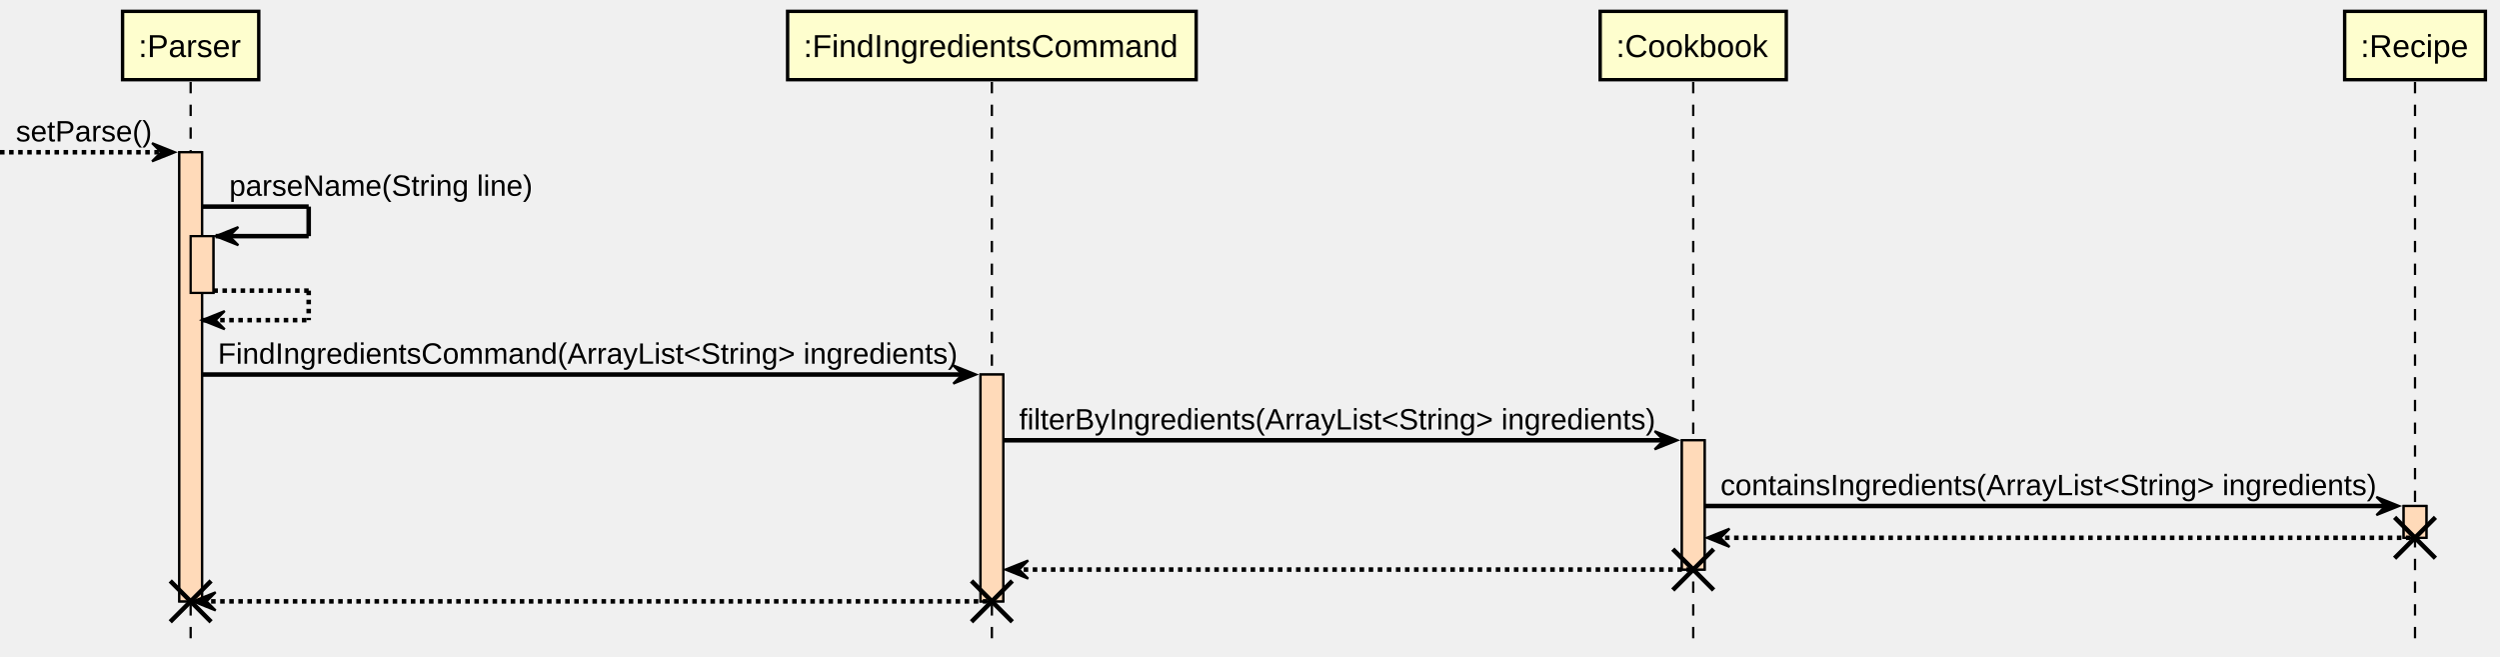
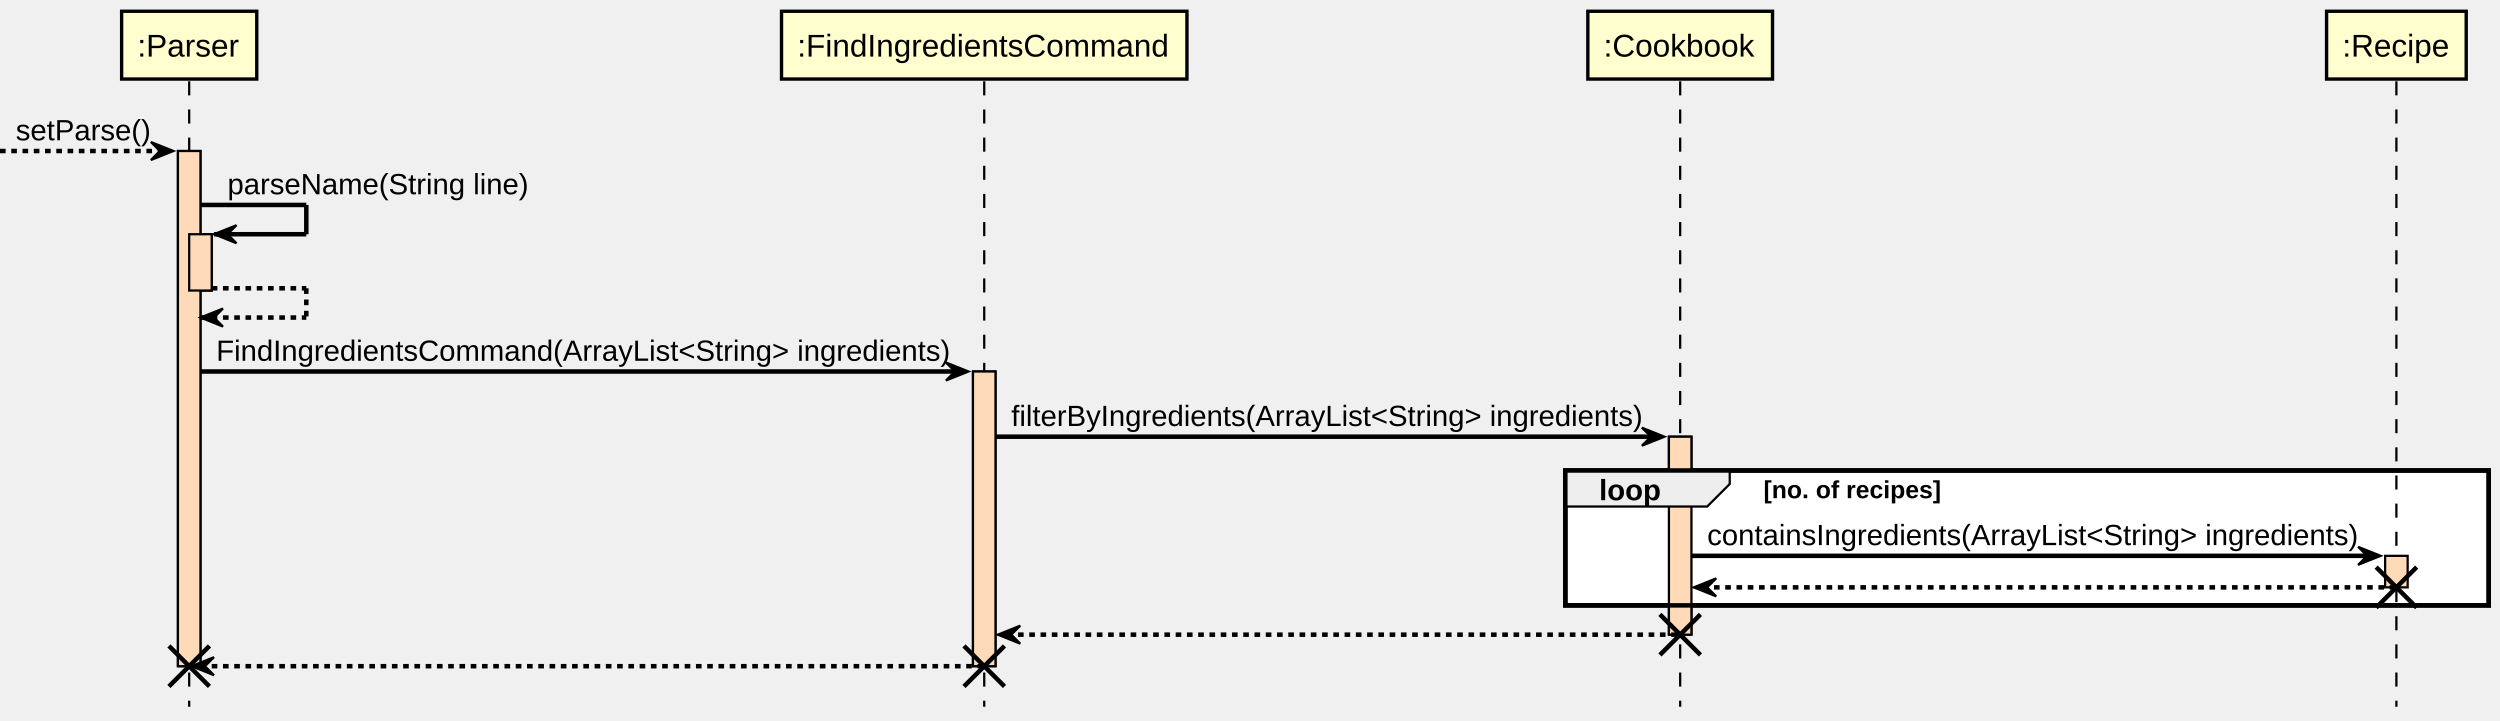
- <svg xmlns="http://www.w3.org/2000/svg" contentScriptType="application/ecmascript" contentStyleType="text/css" height="289px" preserveAspectRatio="none" style="width:1101px;height:289px;background:#FFFFFF;" version="1.1" viewBox="0 0 1101 289" width="1101px" zoomAndPan="magnify">
+ <svg xmlns="http://www.w3.org/2000/svg" contentScriptType="application/ecmascript" contentStyleType="text/css" height="256px" preserveAspectRatio="none" style="width:888px;height:256px;background:#FFFFFF;" version="1.1" viewBox="0 0 888 256" width="888.8px" zoomAndPan="magnify">
  <defs />
  <g>
-     <rect fill="#FFDAB9" height="197.795" style="stroke:#000000;stroke-width:1.0;" width="10" x="79" y="67.047" />
-     <rect fill="#FFDAB9" height="25" style="stroke:#000000;stroke-width:1.0;" width="10" x="84" y="103.996" />
-     <rect fill="#FFDAB9" height="99.897" style="stroke:#000000;stroke-width:1.0;" width="10" x="432" y="164.945" />
-     <rect fill="#FFDAB9" height="56.949" style="stroke:#000000;stroke-width:1.0;" width="10" x="741" y="193.894" />
-     <rect fill="#FFDAB9" height="14" style="stroke:#000000;stroke-width:1.0;" width="10" x="1059" y="222.842" />
-     <line style="stroke:#000000;stroke-width:1.0;stroke-dasharray:5.0,5.0;" x1="84" x2="84" y1="36.099" y2="282.842" />
-     <line style="stroke:#000000;stroke-width:1.0;stroke-dasharray:5.0,5.0;" x1="437" x2="437" y1="36.099" y2="282.842" />
-     <line style="stroke:#000000;stroke-width:1.0;stroke-dasharray:5.0,5.0;" x1="746" x2="746" y1="36.099" y2="282.842" />
-     <line style="stroke:#000000;stroke-width:1.0;stroke-dasharray:5.0,5.0;" x1="1064" x2="1064" y1="36.099" y2="282.842" />
-     <rect fill="#FEFECE" height="30.099" style="stroke:#000000;stroke-width:1.5;" width="60" x="54" y="5" />
-     <text fill="#000000" font-family="Arial" font-size="14" lengthAdjust="spacing" textLength="46" x="61" y="25.132">:Parser</text>
-     <rect fill="#FEFECE" height="30.099" style="stroke:#000000;stroke-width:1.5;" width="180" x="347" y="5" />
-     <text fill="#000000" font-family="Arial" font-size="14" lengthAdjust="spacing" textLength="166" x="354" y="25.132">:FindIngredientsCommand</text>
-     <rect fill="#FEFECE" height="30.099" style="stroke:#000000;stroke-width:1.5;" width="82" x="705" y="5" />
-     <text fill="#000000" font-family="Arial" font-size="14" lengthAdjust="spacing" textLength="68" x="712" y="25.132">:Cookbook</text>
-     <rect fill="#FEFECE" height="30.099" style="stroke:#000000;stroke-width:1.5;" width="62" x="1033" y="5" />
-     <text fill="#000000" font-family="Arial" font-size="14" lengthAdjust="spacing" textLength="48" x="1040" y="25.132">:Recipe</text>
-     <rect fill="#FFDAB9" height="197.795" style="stroke:#000000;stroke-width:1.0;" width="10" x="79" y="67.047" />
-     <rect fill="#FFDAB9" height="25" style="stroke:#000000;stroke-width:1.0;" width="10" x="84" y="103.996" />
-     <rect fill="#FFDAB9" height="99.897" style="stroke:#000000;stroke-width:1.0;" width="10" x="432" y="164.945" />
-     <rect fill="#FFDAB9" height="56.949" style="stroke:#000000;stroke-width:1.0;" width="10" x="741" y="193.894" />
-     <rect fill="#FFDAB9" height="14" style="stroke:#000000;stroke-width:1.0;" width="10" x="1059" y="222.842" />
-     <polygon fill="#000000" points="67,63.047,77,67.047,67,71.047,71,67.047" style="stroke:#000000;stroke-width:1.0;" />
-     <line style="stroke:#000000;stroke-width:2.0;stroke-dasharray:2.0,2.0;" x1="0" x2="73" y1="67.047" y2="67.047" />
-     <text fill="#000000" font-family="Arial" font-size="13" lengthAdjust="spacing" textLength="60" x="7" y="62.292">setParse()</text>
-     <line style="stroke:#000000;stroke-width:2.0;" x1="89" x2="136" y1="90.996" y2="90.996" />
-     <line style="stroke:#000000;stroke-width:2.0;" x1="136" x2="136" y1="90.996" y2="103.996" />
-     <line style="stroke:#000000;stroke-width:2.0;" x1="95" x2="136" y1="103.996" y2="103.996" />
-     <polygon fill="#000000" points="105,99.996,95,103.996,105,107.996,101,103.996" style="stroke:#000000;stroke-width:1.0;" />
-     <text fill="#000000" font-family="Arial" font-size="13" lengthAdjust="spacing" textLength="132" x="101" y="86.241">parseName(String line)</text>
-     <line style="stroke:#000000;stroke-width:2.0;stroke-dasharray:2.0,2.0;" x1="94" x2="136" y1="127.996" y2="127.996" />
-     <line style="stroke:#000000;stroke-width:2.0;stroke-dasharray:2.0,2.0;" x1="136" x2="136" y1="127.996" y2="140.996" />
-     <line style="stroke:#000000;stroke-width:2.0;stroke-dasharray:2.0,2.0;" x1="89" x2="136" y1="140.996" y2="140.996" />
-     <polygon fill="#000000" points="99,136.996,89,140.996,99,144.996,95,140.996" style="stroke:#000000;stroke-width:1.0;" />
-     <polygon fill="#000000" points="420,160.945,430,164.945,420,168.945,424,164.945" style="stroke:#000000;stroke-width:1.0;" />
-     <line style="stroke:#000000;stroke-width:2.0;" x1="89" x2="426" y1="164.945" y2="164.945" />
-     <text fill="#000000" font-family="Arial" font-size="13" lengthAdjust="spacing" textLength="324" x="96" y="160.19">FindIngredientsCommand(ArrayList&lt;String&gt; ingredients)</text>
-     <polygon fill="#000000" points="729,189.894,739,193.894,729,197.894,733,193.894" style="stroke:#000000;stroke-width:1.0;" />
-     <line style="stroke:#000000;stroke-width:2.0;" x1="442" x2="735" y1="193.894" y2="193.894" />
-     <text fill="#000000" font-family="Arial" font-size="13" lengthAdjust="spacing" textLength="280" x="449" y="189.139">filterByIngredients(ArrayList&lt;String&gt; ingredients)</text>
-     <polygon fill="#000000" points="1047,218.842,1057,222.842,1047,226.842,1051,222.842" style="stroke:#000000;stroke-width:1.0;" />
-     <line style="stroke:#000000;stroke-width:2.0;" x1="751" x2="1053" y1="222.842" y2="222.842" />
-     <text fill="#000000" font-family="Arial" font-size="13" lengthAdjust="spacing" textLength="289" x="758" y="218.087">containsIngredients(ArrayList&lt;String&gt; ingredients)</text>
-     <polygon fill="#000000" points="762,232.842,752,236.842,762,240.842,758,236.842" style="stroke:#000000;stroke-width:1.0;" />
-     <line style="stroke:#000000;stroke-width:2.0;stroke-dasharray:2.0,2.0;" x1="756" x2="1063" y1="236.842" y2="236.842" />
-     <line style="stroke:#000000;stroke-width:2.0;" x1="1055" x2="1073" y1="227.842" y2="245.842" />
-     <line style="stroke:#000000;stroke-width:2.0;" x1="1055" x2="1073" y1="245.842" y2="227.842" />
-     <polygon fill="#000000" points="453,246.842,443,250.842,453,254.842,449,250.842" style="stroke:#000000;stroke-width:1.0;" />
-     <line style="stroke:#000000;stroke-width:2.0;stroke-dasharray:2.0,2.0;" x1="447" x2="745" y1="250.842" y2="250.842" />
-     <line style="stroke:#000000;stroke-width:2.0;" x1="737" x2="755" y1="241.842" y2="259.842" />
-     <line style="stroke:#000000;stroke-width:2.0;" x1="737" x2="755" y1="259.842" y2="241.842" />
-     <polygon fill="#000000" points="95,260.842,85,264.842,95,268.842,91,264.842" style="stroke:#000000;stroke-width:1.0;" />
-     <line style="stroke:#000000;stroke-width:2.0;stroke-dasharray:2.0,2.0;" x1="89" x2="436" y1="264.842" y2="264.842" />
-     <line style="stroke:#000000;stroke-width:2.0;" x1="428" x2="446" y1="255.842" y2="273.842" />
-     <line style="stroke:#000000;stroke-width:2.0;" x1="428" x2="446" y1="273.842" y2="255.842" />
-     <line style="stroke:#000000;stroke-width:2.0;" x1="75" x2="93" y1="255.842" y2="273.842" />
-     <line style="stroke:#000000;stroke-width:2.0;" x1="75" x2="93" y1="273.842" y2="255.842" />
+     <rect fill="#FFDAB9" height="182.995" style="stroke:#000000;stroke-width:0.8;" width="8" x="63.2" y="53.638" />
+     <rect fill="#FFDAB9" height="20" style="stroke:#000000;stroke-width:0.8;" width="8" x="67.2" y="83.197" />
+     <rect fill="#FFDAB9" height="104.677" style="stroke:#000000;stroke-width:0.8;" width="8" x="345.6" y="131.956" />
+     <rect fill="#FFDAB9" height="70.318" style="stroke:#000000;stroke-width:0.8;" width="8" x="592.8" y="155.115" />
+     <rect fill="#FFDAB9" height="11.2" style="stroke:#000000;stroke-width:0.8;" width="8" x="847.2" y="197.433" />
+     <rect fill="#FFFFFF" height="47.918" style="stroke:#000000;stroke-width:1.6;" width="328" x="556" y="167.115" />
+     <line style="stroke:#000000;stroke-width:0.8;stroke-dasharray:5.0,5.0;" x1="67.2" x2="67.2" y1="28.879" y2="251.033" />
+     <line style="stroke:#000000;stroke-width:0.8;stroke-dasharray:5.0,5.0;" x1="349.6" x2="349.6" y1="28.879" y2="251.033" />
+     <line style="stroke:#000000;stroke-width:0.8;stroke-dasharray:5.0,5.0;" x1="596.8" x2="596.8" y1="28.879" y2="251.033" />
+     <line style="stroke:#000000;stroke-width:0.8;stroke-dasharray:5.0,5.0;" x1="851.2" x2="851.2" y1="28.879" y2="251.033" />
+     <rect fill="#FEFECE" height="24.079" style="stroke:#000000;stroke-width:1.2;" width="48" x="43.2" y="4" />
+     <text fill="#000000" font-family="Arial" font-size="11.2" lengthAdjust="spacing" textLength="36.8" x="48.8" y="20.105">:Parser</text>
+     <rect fill="#FEFECE" height="24.079" style="stroke:#000000;stroke-width:1.2;" width="144" x="277.6" y="4" />
+     <text fill="#000000" font-family="Arial" font-size="11.2" lengthAdjust="spacing" textLength="132.8" x="283.2" y="20.105">:FindIngredientsCommand</text>
+     <rect fill="#FEFECE" height="24.079" style="stroke:#000000;stroke-width:1.2;" width="65.6" x="564" y="4" />
+     <text fill="#000000" font-family="Arial" font-size="11.2" lengthAdjust="spacing" textLength="54.4" x="569.6" y="20.105">:Cookbook</text>
+     <rect fill="#FEFECE" height="24.079" style="stroke:#000000;stroke-width:1.2;" width="49.6" x="826.4" y="4" />
+     <text fill="#000000" font-family="Arial" font-size="11.2" lengthAdjust="spacing" textLength="38.4" x="832" y="20.105">:Recipe</text>
+     <rect fill="#FFDAB9" height="182.995" style="stroke:#000000;stroke-width:0.8;" width="8" x="63.2" y="53.638" />
+     <rect fill="#FFDAB9" height="20" style="stroke:#000000;stroke-width:0.8;" width="8" x="67.2" y="83.197" />
+     <rect fill="#FFDAB9" height="104.677" style="stroke:#000000;stroke-width:0.8;" width="8" x="345.6" y="131.956" />
+     <rect fill="#FFDAB9" height="70.318" style="stroke:#000000;stroke-width:0.8;" width="8" x="592.8" y="155.115" />
+     <rect fill="#FFDAB9" height="11.2" style="stroke:#000000;stroke-width:0.8;" width="8" x="847.2" y="197.433" />
+     <polygon fill="#000000" points="53.6,50.438,61.6,53.638,53.6,56.838,56.8,53.638" style="stroke:#000000;stroke-width:0.8;" />
+     <line style="stroke:#000000;stroke-width:1.6;stroke-dasharray:2.0,2.0;" x1="0" x2="58.4" y1="53.638" y2="53.638" />
+     <text fill="#000000" font-family="Arial" font-size="10.4" lengthAdjust="spacing" textLength="48" x="5.6" y="49.834">setParse()</text>
+     <line style="stroke:#000000;stroke-width:1.6;" x1="71.2" x2="108.8" y1="72.797" y2="72.797" />
+     <line style="stroke:#000000;stroke-width:1.6;" x1="108.8" x2="108.8" y1="72.797" y2="83.197" />
+     <line style="stroke:#000000;stroke-width:1.6;" x1="76" x2="108.8" y1="83.197" y2="83.197" />
+     <polygon fill="#000000" points="84,79.997,76,83.197,84,86.397,80.8,83.197" style="stroke:#000000;stroke-width:0.8;" />
+     <text fill="#000000" font-family="Arial" font-size="10.4" lengthAdjust="spacing" textLength="105.6" x="80.8" y="68.993">parseName(String line)</text>
+     <line style="stroke:#000000;stroke-width:1.6;stroke-dasharray:2.0,2.0;" x1="75.2" x2="108.8" y1="102.397" y2="102.397" />
+     <line style="stroke:#000000;stroke-width:1.6;stroke-dasharray:2.0,2.0;" x1="108.8" x2="108.8" y1="102.397" y2="112.797" />
+     <line style="stroke:#000000;stroke-width:1.6;stroke-dasharray:2.0,2.0;" x1="71.2" x2="108.8" y1="112.797" y2="112.797" />
+     <polygon fill="#000000" points="79.2,109.597,71.2,112.797,79.2,115.997,76,112.797" style="stroke:#000000;stroke-width:0.8;" />
+     <polygon fill="#000000" points="336,128.756,344,131.956,336,135.156,339.2,131.956" style="stroke:#000000;stroke-width:0.8;" />
+     <line style="stroke:#000000;stroke-width:1.6;" x1="71.2" x2="340.8" y1="131.956" y2="131.956" />
+     <text fill="#000000" font-family="Arial" font-size="10.4" lengthAdjust="spacing" textLength="259.2" x="76.8" y="128.152">FindIngredientsCommand(ArrayList&lt;String&gt; ingredients)</text>
+     <polygon fill="#000000" points="583.2,151.915,591.2,155.115,583.2,158.315,586.4,155.115" style="stroke:#000000;stroke-width:0.8;" />
+     <line style="stroke:#000000;stroke-width:1.6;" x1="353.6" x2="588" y1="155.115" y2="155.115" />
+     <text fill="#000000" font-family="Arial" font-size="10.4" lengthAdjust="spacing" textLength="224" x="359.2" y="151.311">filterByIngredients(ArrayList&lt;String&gt; ingredients)</text>
+     <path d="M556,167.115 L614.4,167.115 L614.4,171.915 L606.4,179.915 L556,179.915 L556,167.115 " fill="#EEEEEE" style="stroke:#000000;stroke-width:0.8;" />
+     <rect fill="none" height="47.918" style="stroke:#000000;stroke-width:1.6;" width="328" x="556" y="167.115" />
+     <text fill="#000000" font-family="Arial" font-size="10.4" font-weight="bold" lengthAdjust="spacing" textLength="22.4" x="568" y="177.67">loop</text>
+     <text fill="#000000" font-family="Arial" font-size="8.8" font-weight="bold" lengthAdjust="spacing" textLength="67.2" x="626.4" y="176.969">[no. of recipes]</text>
+     <polygon fill="#000000" points="837.6,194.233,845.6,197.433,837.6,200.633,840.8,197.433" style="stroke:#000000;stroke-width:0.8;" />
+     <line style="stroke:#000000;stroke-width:1.6;" x1="600.8" x2="842.4" y1="197.433" y2="197.433" />
+     <text fill="#000000" font-family="Arial" font-size="10.4" lengthAdjust="spacing" textLength="231.2" x="606.4" y="193.629">containsIngredients(ArrayList&lt;String&gt; ingredients)</text>
+     <polygon fill="#000000" points="609.6,205.433,601.6,208.633,609.6,211.833,606.4,208.633" style="stroke:#000000;stroke-width:0.8;" />
+     <line style="stroke:#000000;stroke-width:1.6;stroke-dasharray:2.0,2.0;" x1="604.8" x2="850.4" y1="208.633" y2="208.633" />
+     <line style="stroke:#000000;stroke-width:1.6;" x1="844" x2="858.4" y1="201.433" y2="215.833" />
+     <line style="stroke:#000000;stroke-width:1.6;" x1="844" x2="858.4" y1="215.833" y2="201.433" />
+     <polygon fill="#000000" points="362.4,222.233,354.4,225.433,362.4,228.633,359.2,225.433" style="stroke:#000000;stroke-width:0.8;" />
+     <line style="stroke:#000000;stroke-width:1.6;stroke-dasharray:2.0,2.0;" x1="357.6" x2="596" y1="225.433" y2="225.433" />
+     <line style="stroke:#000000;stroke-width:1.6;" x1="589.6" x2="604" y1="218.233" y2="232.633" />
+     <line style="stroke:#000000;stroke-width:1.6;" x1="589.6" x2="604" y1="232.633" y2="218.233" />
+     <polygon fill="#000000" points="76,233.433,68,236.633,76,239.833,72.8,236.633" style="stroke:#000000;stroke-width:0.8;" />
+     <line style="stroke:#000000;stroke-width:1.6;stroke-dasharray:2.0,2.0;" x1="71.2" x2="348.8" y1="236.633" y2="236.633" />
+     <line style="stroke:#000000;stroke-width:1.6;" x1="342.4" x2="356.8" y1="229.433" y2="243.833" />
+     <line style="stroke:#000000;stroke-width:1.6;" x1="342.4" x2="356.8" y1="243.833" y2="229.433" />
+     <line style="stroke:#000000;stroke-width:1.6;" x1="60" x2="74.4" y1="229.433" y2="243.833" />
+     <line style="stroke:#000000;stroke-width:1.6;" x1="60" x2="74.4" y1="243.833" y2="229.433" />
  </g>
</svg>
